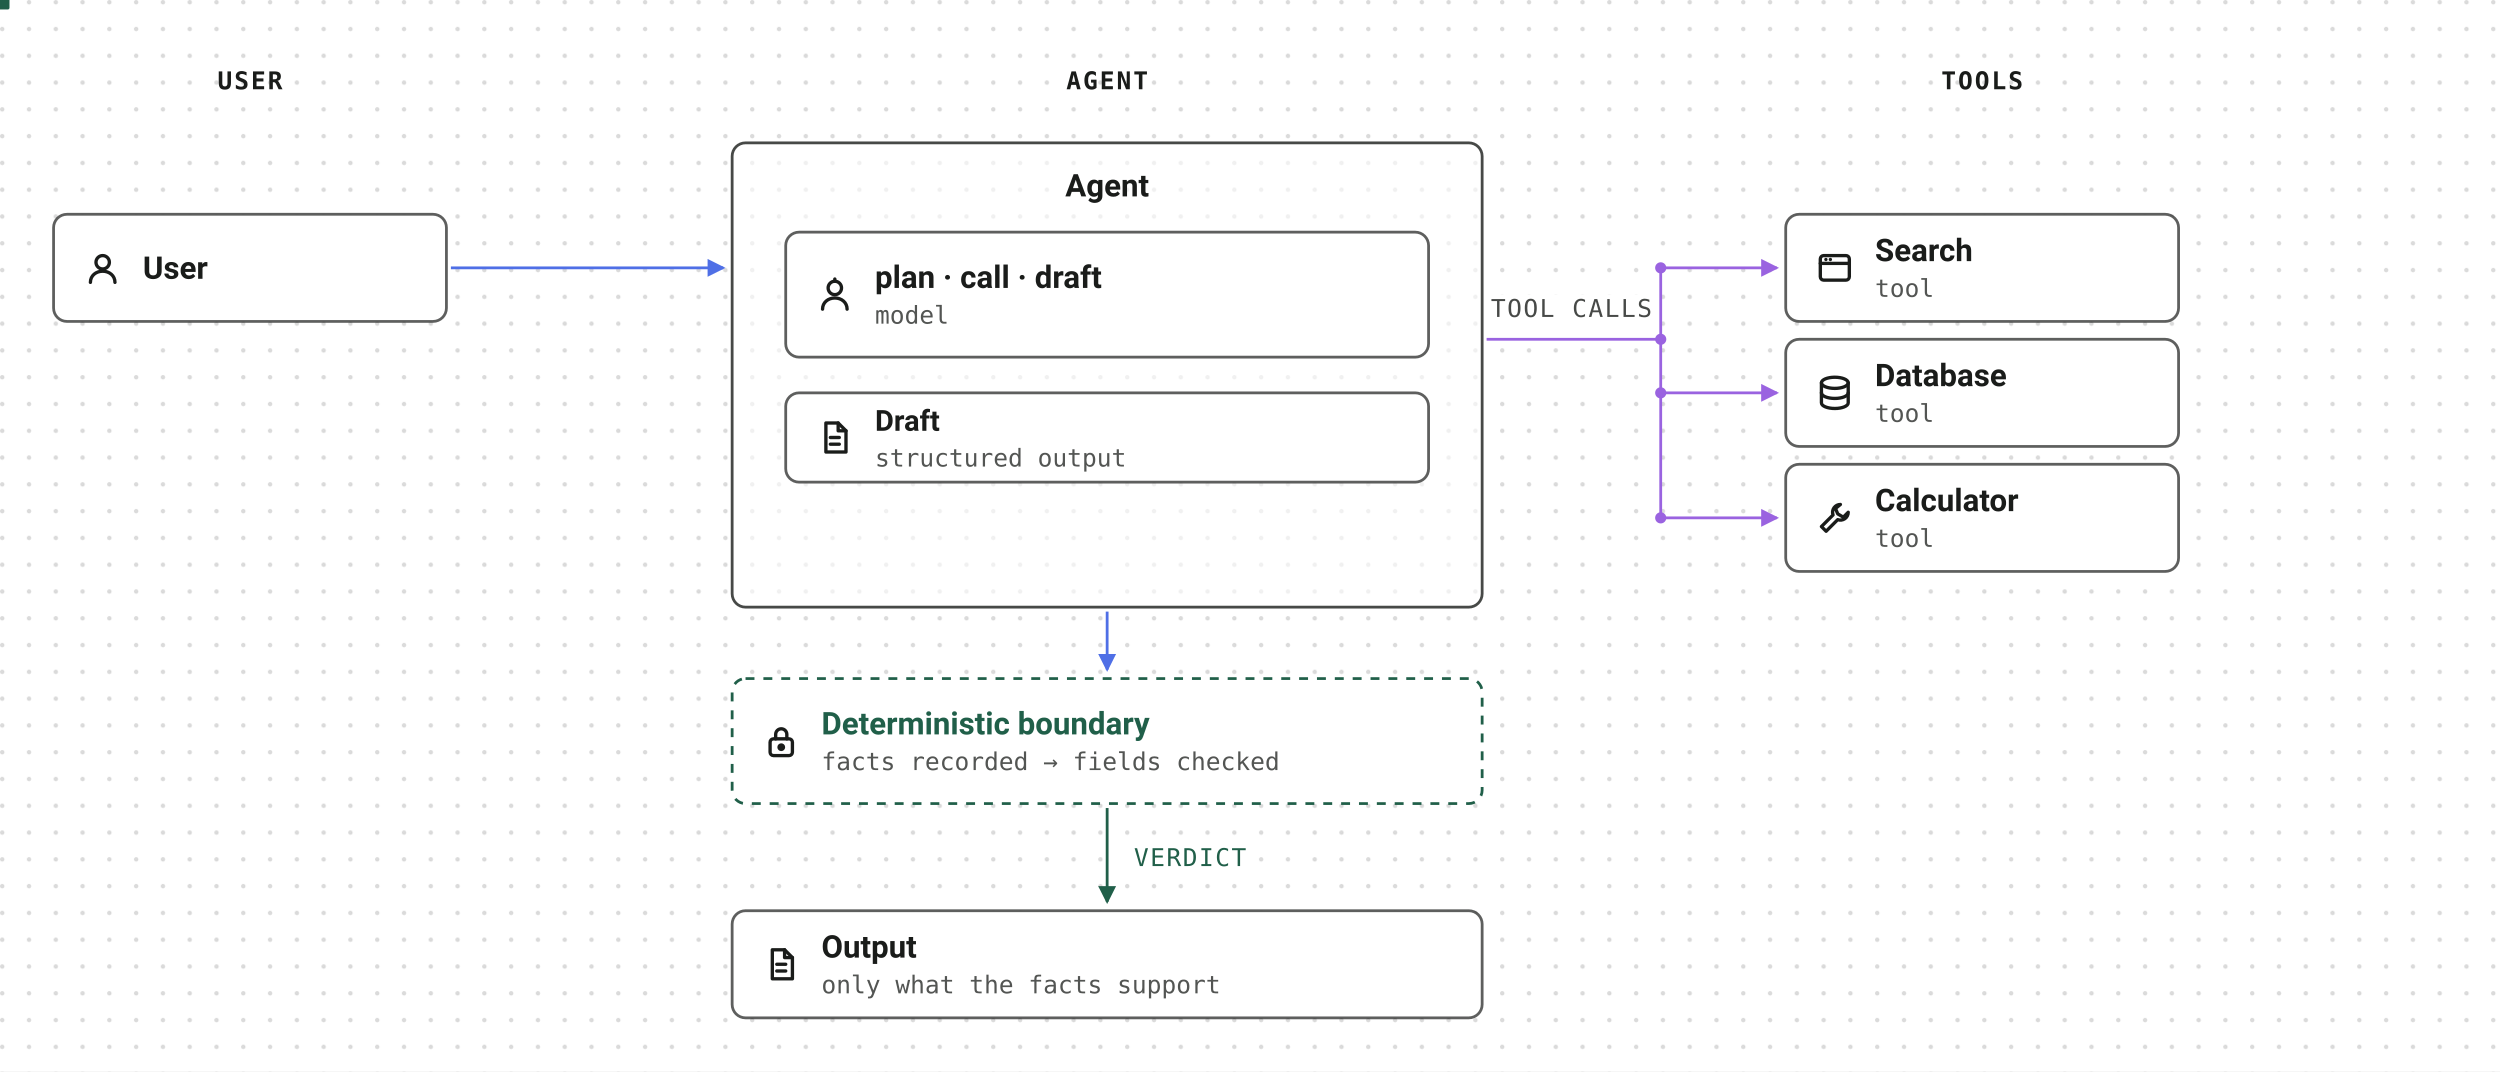
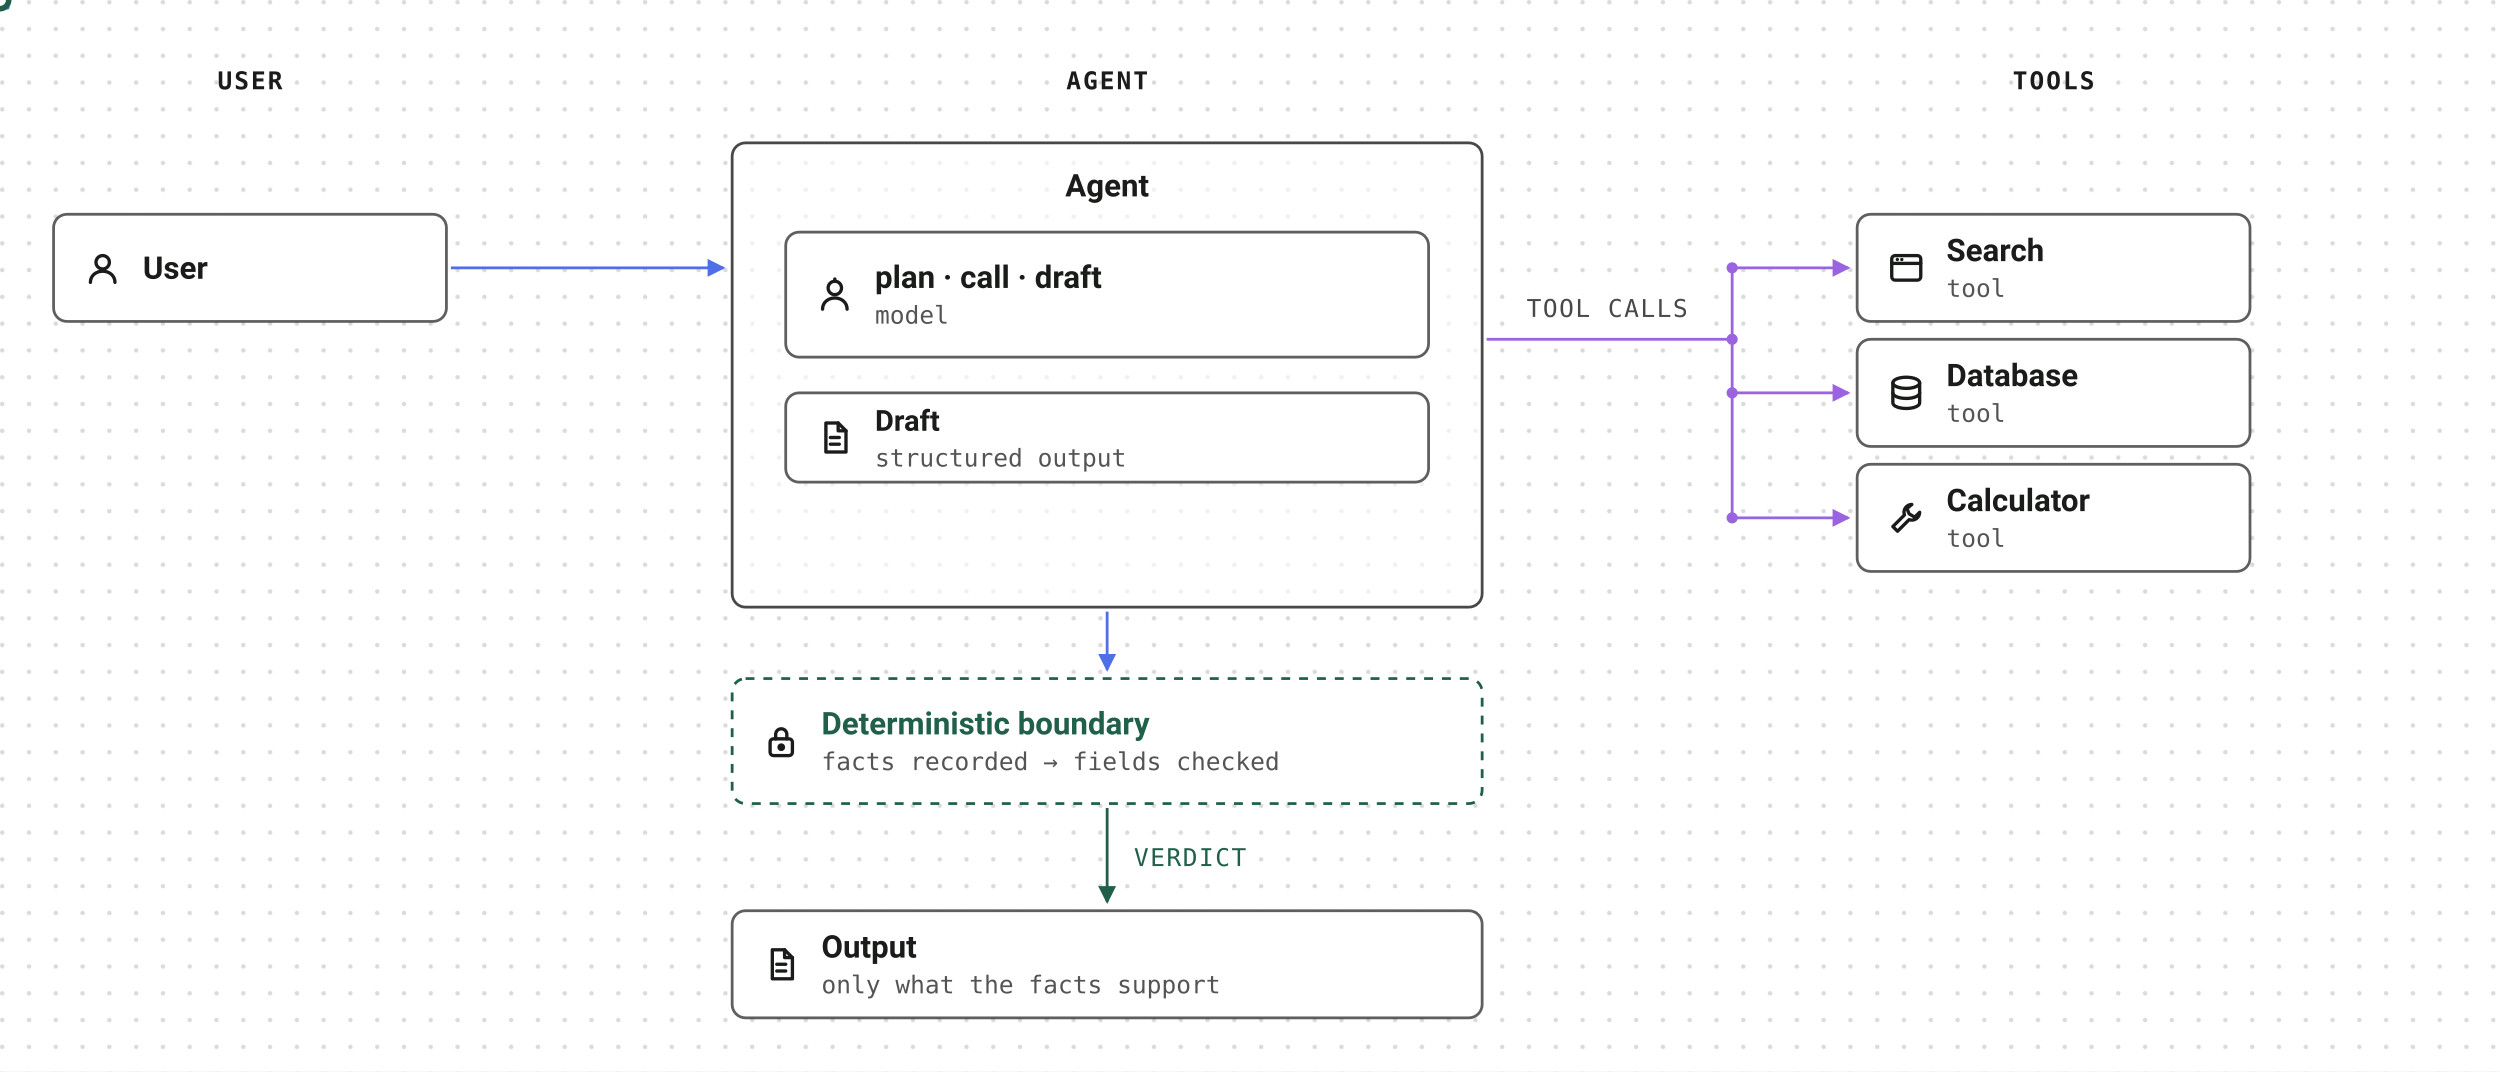
<svg xmlns="http://www.w3.org/2000/svg" viewBox="0 0 1120 480" width="1120" height="480" color="#1a1c1a" font-family="system-ui, -apple-system, 'Segoe UI', Roboto, sans-serif">
  <style>text{user-select:none}</style>
  <defs>
    <pattern id="uipack-static-dots" width="12" height="12" patternUnits="userSpaceOnUse">
      <circle cx="1" cy="1" r="1" fill="rgba(26, 28, 26, 0.16)" />
    </pattern>
  </defs>
  <rect x="0" y="0" width="1120" height="480" fill="#ffffff" />
  <rect x="0" y="0" width="1120" height="480" fill="url(#uipack-static-dots)" />
  <g transform="translate(0,0)">
    <defs>
      <marker id="m-agentloop-head" markerWidth="8" markerHeight="8" refX="7" refY="4" orient="auto-start-reverse" markerUnits="userSpaceOnUse">
        <path d="M0,0 L8,4 L0,8 z" fill="currentColor" />
      </marker>
      <marker id="m-agentloop-head-accent" markerWidth="8" markerHeight="8" refX="7" refY="4" orient="auto-start-reverse" markerUnits="userSpaceOnUse">
        <path d="M0,0 L8,4 L0,8 z" fill="#205f49" />
      </marker>
      <marker id="m-agentloop-head-request" markerWidth="8" markerHeight="8" refX="7" refY="4" orient="auto-start-reverse" markerUnits="userSpaceOnUse">
        <path d="M0,0 L8,4 L0,8 z" fill="#4f6fe6" />
      </marker>
      <marker id="m-agentloop-head-response" markerWidth="8" markerHeight="8" refX="7" refY="4" orient="auto-start-reverse" markerUnits="userSpaceOnUse">
        <path d="M0,0 L8,4 L0,8 z" fill="#3fb27f" />
      </marker>
      <marker id="m-agentloop-head-change" markerWidth="8" markerHeight="8" refX="7" refY="4" orient="auto-start-reverse" markerUnits="userSpaceOnUse">
        <path d="M0,0 L8,4 L0,8 z" fill="#9a63e0" />
      </marker>
    </defs>
    <g data-uipack="lane">
      <text x="112" y="40" text-anchor="middle" font-size="11" font-weight="700" font-family="ui-monospace, 'SFMono-Regular', Menlo, Consolas, monospace" letter-spacing=".08em" fill="currentColor">USER</text>
    </g>
    <g data-uipack="lane">
      <text x="496" y="40" text-anchor="middle" font-size="11" font-weight="700" font-family="ui-monospace, 'SFMono-Regular', Menlo, Consolas, monospace" letter-spacing=".08em" fill="currentColor">AGENT</text>
    </g>
    <g data-uipack="lane">
-       <text x="888" y="40" text-anchor="middle" font-size="11" font-weight="700" font-family="ui-monospace, 'SFMono-Regular', Menlo, Consolas, monospace" letter-spacing=".08em" fill="currentColor">TOOLS</text>
+       <text x="920" y="40" text-anchor="middle" font-size="11" font-weight="700" font-family="ui-monospace, 'SFMono-Regular', Menlo, Consolas, monospace" letter-spacing=".08em" fill="currentColor">TOOLS</text>
    </g>
    <g data-uipack="node" data-flow="ask">
      <rect x="24" y="96" width="176" height="48" rx="6" fill="#ffffff" stroke="currentColor" stroke-opacity="0.7" stroke-width="1.25" />
+       <path class="uipack__touch-target" d="M 24 93 h 176 v 54 h -176 Z" fill="transparent" stroke="none" aria-hidden="true" />
      <g transform="translate(38, 112)" fill="none" stroke="currentColor" stroke-width="1.5" stroke-linecap="round" stroke-linejoin="round">
        <circle cx="8" cy="5.5" r="3" />
        <path d="M2.5 14.5c0-3 2.5-5 5.5-5s5.5 2 5.5 5" />
      </g>
      <text x="64" y="124.9" text-anchor="start" font-size="14" font-weight="600" fill="currentColor">User</text>
    </g>
    <g data-uipack="group" data-flow="ask tools check">
      <rect x="328" y="64" width="336" height="208" rx="6" fill="#ffffff" fill-opacity="0.6" stroke="currentColor" stroke-opacity="0.8" stroke-width="1.25" />
      <text x="496" y="88" text-anchor="middle" font-size="14" font-weight="600" fill="currentColor">Agent</text>
      <g data-uipack="node" data-flow="ask tools">
        <rect x="352" y="104" width="288" height="56" rx="6" fill="#ffffff" stroke="currentColor" stroke-opacity="0.7" stroke-width="1.25" />
+         <path class="uipack__touch-target" d="M 352 104 h 288 v 56 h -288 Z" fill="transparent" stroke="none" aria-hidden="true" />
        <g transform="translate(366, 124)" fill="none" stroke="currentColor" stroke-width="1.5" stroke-linecap="round" stroke-linejoin="round">
          <circle cx="8" cy="5" r="3" />
          <path d="M2.5 14.5c0-3 2.5-5 5.5-5s5.5 2 5.5 5" />
          <path d="M8 1v1" />
        </g>
        <text x="392" y="129" text-anchor="start" font-size="14" font-weight="600" fill="currentColor">plan · call · draft</text>
        <text x="392" y="145" text-anchor="start" font-size="11" font-family="ui-monospace, 'SFMono-Regular', Menlo, Consolas, monospace" fill="currentColor" fill-opacity="0.75">model</text>
      </g>
      <g data-uipack="node" data-flow="check">
        <rect x="352" y="176" width="288" height="40" rx="6" fill="#ffffff" stroke="currentColor" stroke-opacity="0.7" stroke-width="1.25" />
+         <path class="uipack__touch-target" d="M 352 169 h 288 v 54 h -288 Z" fill="transparent" stroke="none" aria-hidden="true" />
        <g transform="translate(366, 188)" fill="none" stroke="currentColor" stroke-width="1.5" stroke-linecap="round" stroke-linejoin="round">
          <path d="M4 1.5h5.5L13 5v9.5H4z" />
          <path d="M9.5 1.5V5H13M6 8h4M6 11h4" />
        </g>
        <text x="392" y="193" text-anchor="start" font-size="13" font-weight="600" fill="currentColor">Draft</text>
        <text x="392" y="209" text-anchor="start" font-size="11" font-family="ui-monospace, 'SFMono-Regular', Menlo, Consolas, monospace" fill="currentColor" fill-opacity="0.75">structured output</text>
      </g>
    </g>
    <g data-uipack="node" data-flow="tools">
-       <rect x="800" y="96" width="176" height="48" rx="6" fill="#ffffff" stroke="currentColor" stroke-opacity="0.7" stroke-width="1.25" />
-       <g transform="translate(814, 112)" fill="none" stroke="currentColor" stroke-width="1.5" stroke-linecap="round" stroke-linejoin="round">
+       <rect x="832" y="96" width="176" height="48" rx="6" fill="#ffffff" stroke="currentColor" stroke-opacity="0.7" stroke-width="1.25" />
+       <path class="uipack__touch-target" d="M 832 93 h 176 v 54 h -176 Z" fill="transparent" stroke="none" aria-hidden="true" />
+       <g transform="translate(846, 112)" fill="none" stroke="currentColor" stroke-width="1.5" stroke-linecap="round" stroke-linejoin="round">
        <rect x="1.5" y="2.5" width="13" height="11" rx="1.5" />
        <path d="M1.5 6h13M4 4.25h.01M6 4.25h.01" />
      </g>
-       <text x="840" y="117" text-anchor="start" font-size="14" font-weight="600" fill="currentColor">Search</text>
-       <text x="840" y="133" text-anchor="start" font-size="11" font-family="ui-monospace, 'SFMono-Regular', Menlo, Consolas, monospace" fill="currentColor" fill-opacity="0.75">tool</text>
+       <text x="872" y="117" text-anchor="start" font-size="14" font-weight="600" fill="currentColor">Search</text>
+       <text x="872" y="133" text-anchor="start" font-size="11" font-family="ui-monospace, 'SFMono-Regular', Menlo, Consolas, monospace" fill="currentColor" fill-opacity="0.75">tool</text>
    </g>
    <g data-uipack="node" data-flow="tools">
-       <rect x="800" y="152" width="176" height="48" rx="6" fill="#ffffff" stroke="currentColor" stroke-opacity="0.7" stroke-width="1.25" />
-       <g transform="translate(814, 168)" fill="none" stroke="currentColor" stroke-width="1.5" stroke-linecap="round" stroke-linejoin="round">
+       <rect x="832" y="152" width="176" height="48" rx="6" fill="#ffffff" stroke="currentColor" stroke-opacity="0.7" stroke-width="1.25" />
+       <path class="uipack__touch-target" d="M 832 149 h 176 v 54 h -176 Z" fill="transparent" stroke="none" aria-hidden="true" />
+       <g transform="translate(846, 168)" fill="none" stroke="currentColor" stroke-width="1.5" stroke-linecap="round" stroke-linejoin="round">
        <ellipse cx="8" cy="3.5" rx="6" ry="2.5" />
        <path d="M2 3.5v9c0 1.4 2.7 2.5 6 2.5s6-1.1 6-2.5v-9" />
        <path d="M2 8c0 1.4 2.7 2.5 6 2.5s6-1.1 6-2.5" />
      </g>
-       <text x="840" y="173" text-anchor="start" font-size="14" font-weight="600" fill="currentColor">Database</text>
-       <text x="840" y="189" text-anchor="start" font-size="11" font-family="ui-monospace, 'SFMono-Regular', Menlo, Consolas, monospace" fill="currentColor" fill-opacity="0.75">tool</text>
+       <text x="872" y="173" text-anchor="start" font-size="14" font-weight="600" fill="currentColor">Database</text>
+       <text x="872" y="189" text-anchor="start" font-size="11" font-family="ui-monospace, 'SFMono-Regular', Menlo, Consolas, monospace" fill="currentColor" fill-opacity="0.75">tool</text>
    </g>
    <g data-uipack="node" data-flow="tools">
-       <rect x="800" y="208" width="176" height="48" rx="6" fill="#ffffff" stroke="currentColor" stroke-opacity="0.7" stroke-width="1.25" />
-       <g transform="translate(814, 224)" fill="none" stroke="currentColor" stroke-width="1.5" stroke-linecap="round" stroke-linejoin="round">
+       <rect x="832" y="208" width="176" height="48" rx="6" fill="#ffffff" stroke="currentColor" stroke-opacity="0.7" stroke-width="1.25" />
+       <path class="uipack__touch-target" d="M 832 205 h 176 v 54 h -176 Z" fill="transparent" stroke="none" aria-hidden="true" />
+       <g transform="translate(846, 224)" fill="none" stroke="currentColor" stroke-width="1.5" stroke-linecap="round" stroke-linejoin="round">
        <path d="M10.5 2a3.5 3.5 0 0 0-3.3 4.7L2 11.9l2.1 2.1 5.2-5.2A3.5 3.5 0 0 0 14 5.5L11.8 7.7 9.3 6.2l-1-2.4z" />
      </g>
-       <text x="840" y="229" text-anchor="start" font-size="14" font-weight="600" fill="currentColor">Calculator</text>
-       <text x="840" y="245" text-anchor="start" font-size="11" font-family="ui-monospace, 'SFMono-Regular', Menlo, Consolas, monospace" fill="currentColor" fill-opacity="0.75">tool</text>
+       <text x="872" y="229" text-anchor="start" font-size="14" font-weight="600" fill="currentColor">Calculator</text>
+       <text x="872" y="245" text-anchor="start" font-size="11" font-family="ui-monospace, 'SFMono-Regular', Menlo, Consolas, monospace" fill="currentColor" fill-opacity="0.75">tool</text>
    </g>
    <path data-uipack="connector" data-flow="ask" data-kind="request" d="M202,120 L324,120" fill="none" stroke="#4f6fe6" stroke-opacity="1" stroke-width="1.25" marker-end="url(#m-agentloop-head-request)" />
    <g data-uipack="packet" data-flow="ask" data-kind="request">
      <rect x="-5" y="-5" width="10" height="10" rx="1.5" fill="#4f6fe6" stroke="#ffffff" stroke-width="1.5" />
      <animateMotion dur="2s" begin="0s" repeatCount="indefinite" path="M207,120 L316,120" calcMode="linear" />
    </g>
    <g data-uipack="packet" data-flow="ask" data-kind="response">
      <circle cx="0" cy="0" r="5" fill="#3fb27f" stroke="#ffffff" stroke-width="1.5" />
      <animateMotion dur="2s" begin="-1s" repeatCount="indefinite" path="M316,120 L207,120" calcMode="linear" />
    </g>
    <g data-uipack="bus" data-kind="change">
-       <path data-uipack="connector" data-kind="change" d="M744,120 L744,232" fill="none" stroke="#9a63e0" stroke-opacity="1" stroke-width="1.25" />
-       <path data-uipack="connector" data-flow="tools" data-kind="change" d="M744,120 L796,120" fill="none" stroke="#9a63e0" stroke-opacity="1" stroke-width="1.25" marker-end="url(#m-agentloop-head-change)" />
-       <path data-uipack="connector" data-flow="tools" data-kind="change" d="M744,176 L796,176" fill="none" stroke="#9a63e0" stroke-opacity="1" stroke-width="1.25" marker-end="url(#m-agentloop-head-change)" />
-       <path data-uipack="connector" data-flow="tools" data-kind="change" d="M744,232 L796,232" fill="none" stroke="#9a63e0" stroke-opacity="1" stroke-width="1.25" marker-end="url(#m-agentloop-head-change)" />
-       <path data-uipack="connector" data-flow="tools" data-kind="change" d="M744,152 L666,152" fill="none" stroke="#9a63e0" stroke-opacity="1" stroke-width="1.25" />
-       <circle data-uipack="junction" cx="744" cy="120" r="2.5" fill="#9a63e0" fill-opacity="1" />
-       <circle data-uipack="junction" cx="744" cy="176" r="2.5" fill="#9a63e0" fill-opacity="1" />
-       <circle data-uipack="junction" cx="744" cy="232" r="2.5" fill="#9a63e0" fill-opacity="1" />
-       <circle data-uipack="junction" cx="744" cy="152" r="2.5" fill="#9a63e0" fill-opacity="1" />
+       <path data-uipack="connector" data-kind="change" d="M776,120 L776,232" fill="none" stroke="#9a63e0" stroke-opacity="1" stroke-width="1.25" />
+       <path data-uipack="connector" data-flow="tools" data-kind="change" d="M776,120 L828,120" fill="none" stroke="#9a63e0" stroke-opacity="1" stroke-width="1.25" marker-end="url(#m-agentloop-head-change)" />
+       <path data-uipack="connector" data-flow="tools" data-kind="change" d="M776,176 L828,176" fill="none" stroke="#9a63e0" stroke-opacity="1" stroke-width="1.25" marker-end="url(#m-agentloop-head-change)" />
+       <path data-uipack="connector" data-flow="tools" data-kind="change" d="M776,232 L828,232" fill="none" stroke="#9a63e0" stroke-opacity="1" stroke-width="1.25" marker-end="url(#m-agentloop-head-change)" />
+       <path data-uipack="connector" data-flow="tools" data-kind="change" d="M776,152 L666,152" fill="none" stroke="#9a63e0" stroke-opacity="1" stroke-width="1.25" />
+       <circle data-uipack="junction" cx="776" cy="120" r="2.5" fill="#9a63e0" fill-opacity="1" />
+       <circle data-uipack="junction" cx="776" cy="176" r="2.5" fill="#9a63e0" fill-opacity="1" />
+       <circle data-uipack="junction" cx="776" cy="232" r="2.5" fill="#9a63e0" fill-opacity="1" />
+       <circle data-uipack="junction" cx="776" cy="152" r="2.5" fill="#9a63e0" fill-opacity="1" />
    </g>
    <g data-uipack="packet" data-flow="tools" data-kind="change">
      <path d="M0,-6 L6,0 L0,6 L-6,0 Z" fill="#9a63e0" stroke="#ffffff" stroke-width="1.5" />
-       <animateMotion dur="1.8s" begin="0s" repeatCount="indefinite" path="M737,152 L676,152" calcMode="linear" />
+       <animateMotion dur="1.8s" begin="0s" repeatCount="indefinite" path="M769,152 L676,152" calcMode="linear" />
    </g>
    <g data-uipack="packet" data-flow="tools" data-kind="response">
      <circle cx="0" cy="0" r="5" fill="#3fb27f" stroke="#ffffff" stroke-width="1.5" />
-       <animateMotion dur="1.8s" begin="-0.9s" repeatCount="indefinite" path="M676,152 L737,152" calcMode="linear" />
+       <animateMotion dur="1.8s" begin="-0.9s" repeatCount="indefinite" path="M676,152 L769,152" calcMode="linear" />
    </g>
    <g data-uipack="packet" data-flow="tools" data-kind="change">
      <path d="M0,-4.8 L4.8,0 L0,4.8 L-4.8,0 Z" fill="#9a63e0" stroke="#ffffff" stroke-width="1.5" />
-       <animateMotion dur="1.4s" begin="0s" repeatCount="indefinite" path="M750,120 L788,120" calcMode="linear" />
+       <animateMotion dur="1.4s" begin="0s" repeatCount="indefinite" path="M782,120 L820,120" calcMode="linear" />
    </g>
    <g data-uipack="packet" data-flow="tools" data-kind="response">
      <circle cx="0" cy="0" r="4" fill="#3fb27f" stroke="#ffffff" stroke-width="1.5" />
-       <animateMotion dur="1.4s" begin="-0.45s" repeatCount="indefinite" path="M788,176 L750,176" calcMode="linear" />
+       <animateMotion dur="1.4s" begin="-0.45s" repeatCount="indefinite" path="M820,176 L782,176" calcMode="linear" />
    </g>
    <g data-uipack="packet" data-flow="tools" data-kind="change">
      <path d="M0,-4.8 L4.8,0 L0,4.8 L-4.8,0 Z" fill="#9a63e0" stroke="#ffffff" stroke-width="1.5" />
-       <animateMotion dur="1.4s" begin="-0.9s" repeatCount="indefinite" path="M750,232 L788,232" calcMode="linear" />
+       <animateMotion dur="1.4s" begin="-0.9s" repeatCount="indefinite" path="M782,232 L820,232" calcMode="linear" />
    </g>
    <g data-uipack="label">
-       <rect x="665.9" y="132" width="76.2" height="16" fill="#ffffff" />
-       <text x="704" y="142" text-anchor="middle" font-size="11" font-family="ui-monospace, 'SFMono-Regular', Menlo, Consolas, monospace" letter-spacing=".06em" fill="currentColor" fill-opacity="0.8">TOOL CALLS</text>
+       <rect x="681.9" y="132" width="76.2" height="16" fill="#ffffff" />
+       <text x="720" y="142" text-anchor="middle" font-size="11" font-family="ui-monospace, 'SFMono-Regular', Menlo, Consolas, monospace" letter-spacing=".06em" fill="currentColor" fill-opacity="0.8">TOOL CALLS</text>
    </g>
    <path data-uipack="connector" data-flow="check" data-kind="request" d="M496,274 L496,300" fill="none" stroke="#4f6fe6" stroke-opacity="1" stroke-width="1.25" marker-end="url(#m-agentloop-head-request)" />
    <g data-uipack="packet" data-flow="check" data-kind="request">
      <rect x="-5" y="-5" width="10" height="10" rx="1.5" fill="#4f6fe6" stroke="#ffffff" stroke-width="1.5" />
      <animateMotion dur="1.6s" begin="0s" repeatCount="indefinite" path="M496,279 L496,292" calcMode="linear" />
    </g>
    <g data-uipack="node" data-flow="check">
      <rect x="328" y="304" width="336" height="56" rx="6" fill="#ffffff" stroke="#205f49" stroke-opacity="1" stroke-width="1.25" stroke-dasharray="4 4" />
+       <path class="uipack__touch-target" d="M 328 304 h 336 v 56 h -336 Z" fill="transparent" stroke="none" aria-hidden="true" />
      <g transform="translate(342, 324)" fill="none" stroke="currentColor" stroke-width="1.5" stroke-linecap="round" stroke-linejoin="round">
        <rect x="3" y="7" width="10" height="7.5" rx="1.5" />
        <path d="M5.5 7V5a2.5 2.5 0 0 1 5 0v2" />
        <circle cx="8" cy="10.75" r="1" fill="currentColor" />
      </g>
      <text x="368" y="329" text-anchor="start" font-size="14" font-weight="600" fill="#205f49">Deterministic boundary</text>
      <text x="368" y="345" text-anchor="start" font-size="11" font-family="ui-monospace, 'SFMono-Regular', Menlo, Consolas, monospace" fill="currentColor" fill-opacity="0.75">facts recorded → fields checked</text>
    </g>
    <path data-uipack="connector" data-flow="check" data-kind="accent" d="M496,362 L496,404" fill="none" stroke="#205f49" stroke-opacity="1" stroke-width="1.25" marker-end="url(#m-agentloop-head-accent)" />
    <g data-uipack="packet" data-flow="check" data-kind="accent">
-       <rect x="-5" y="-5" width="10" height="10" rx="1.5" fill="#205f49" stroke="#ffffff" stroke-width="1.5" />
+       <circle cx="0" cy="0" r="3.9" fill="#ffffff" stroke="#205f49" stroke-width="2.5" />
      <animateMotion dur="1.6s" begin="-0.8s" repeatCount="indefinite" path="M496,367 L496,396" calcMode="linear" />
    </g>
    <g data-uipack="label">
      <rect x="504" y="378" width="55.74" height="16" fill="#ffffff" />
      <text x="508" y="388" text-anchor="start" font-size="11" font-family="ui-monospace, 'SFMono-Regular', Menlo, Consolas, monospace" letter-spacing=".06em" fill="#205f49" fill-opacity="1">VERDICT</text>
    </g>
    <g data-uipack="node" data-flow="check">
      <rect x="328" y="408" width="336" height="48" rx="6" fill="#ffffff" stroke="currentColor" stroke-opacity="0.7" stroke-width="1.25" />
+       <path class="uipack__touch-target" d="M 328 405 h 336 v 54 h -336 Z" fill="transparent" stroke="none" aria-hidden="true" />
      <g transform="translate(342, 424)" fill="none" stroke="currentColor" stroke-width="1.5" stroke-linecap="round" stroke-linejoin="round">
        <path d="M4 1.5h5.5L13 5v9.5H4z" />
        <path d="M9.5 1.5V5H13M6 8h4M6 11h4" />
      </g>
      <text x="368" y="429" text-anchor="start" font-size="14" font-weight="600" fill="currentColor">Output</text>
      <text x="368" y="445" text-anchor="start" font-size="11" font-family="ui-monospace, 'SFMono-Regular', Menlo, Consolas, monospace" fill="currentColor" fill-opacity="0.75">only what the facts support</text>
    </g>
  </g>
</svg>
